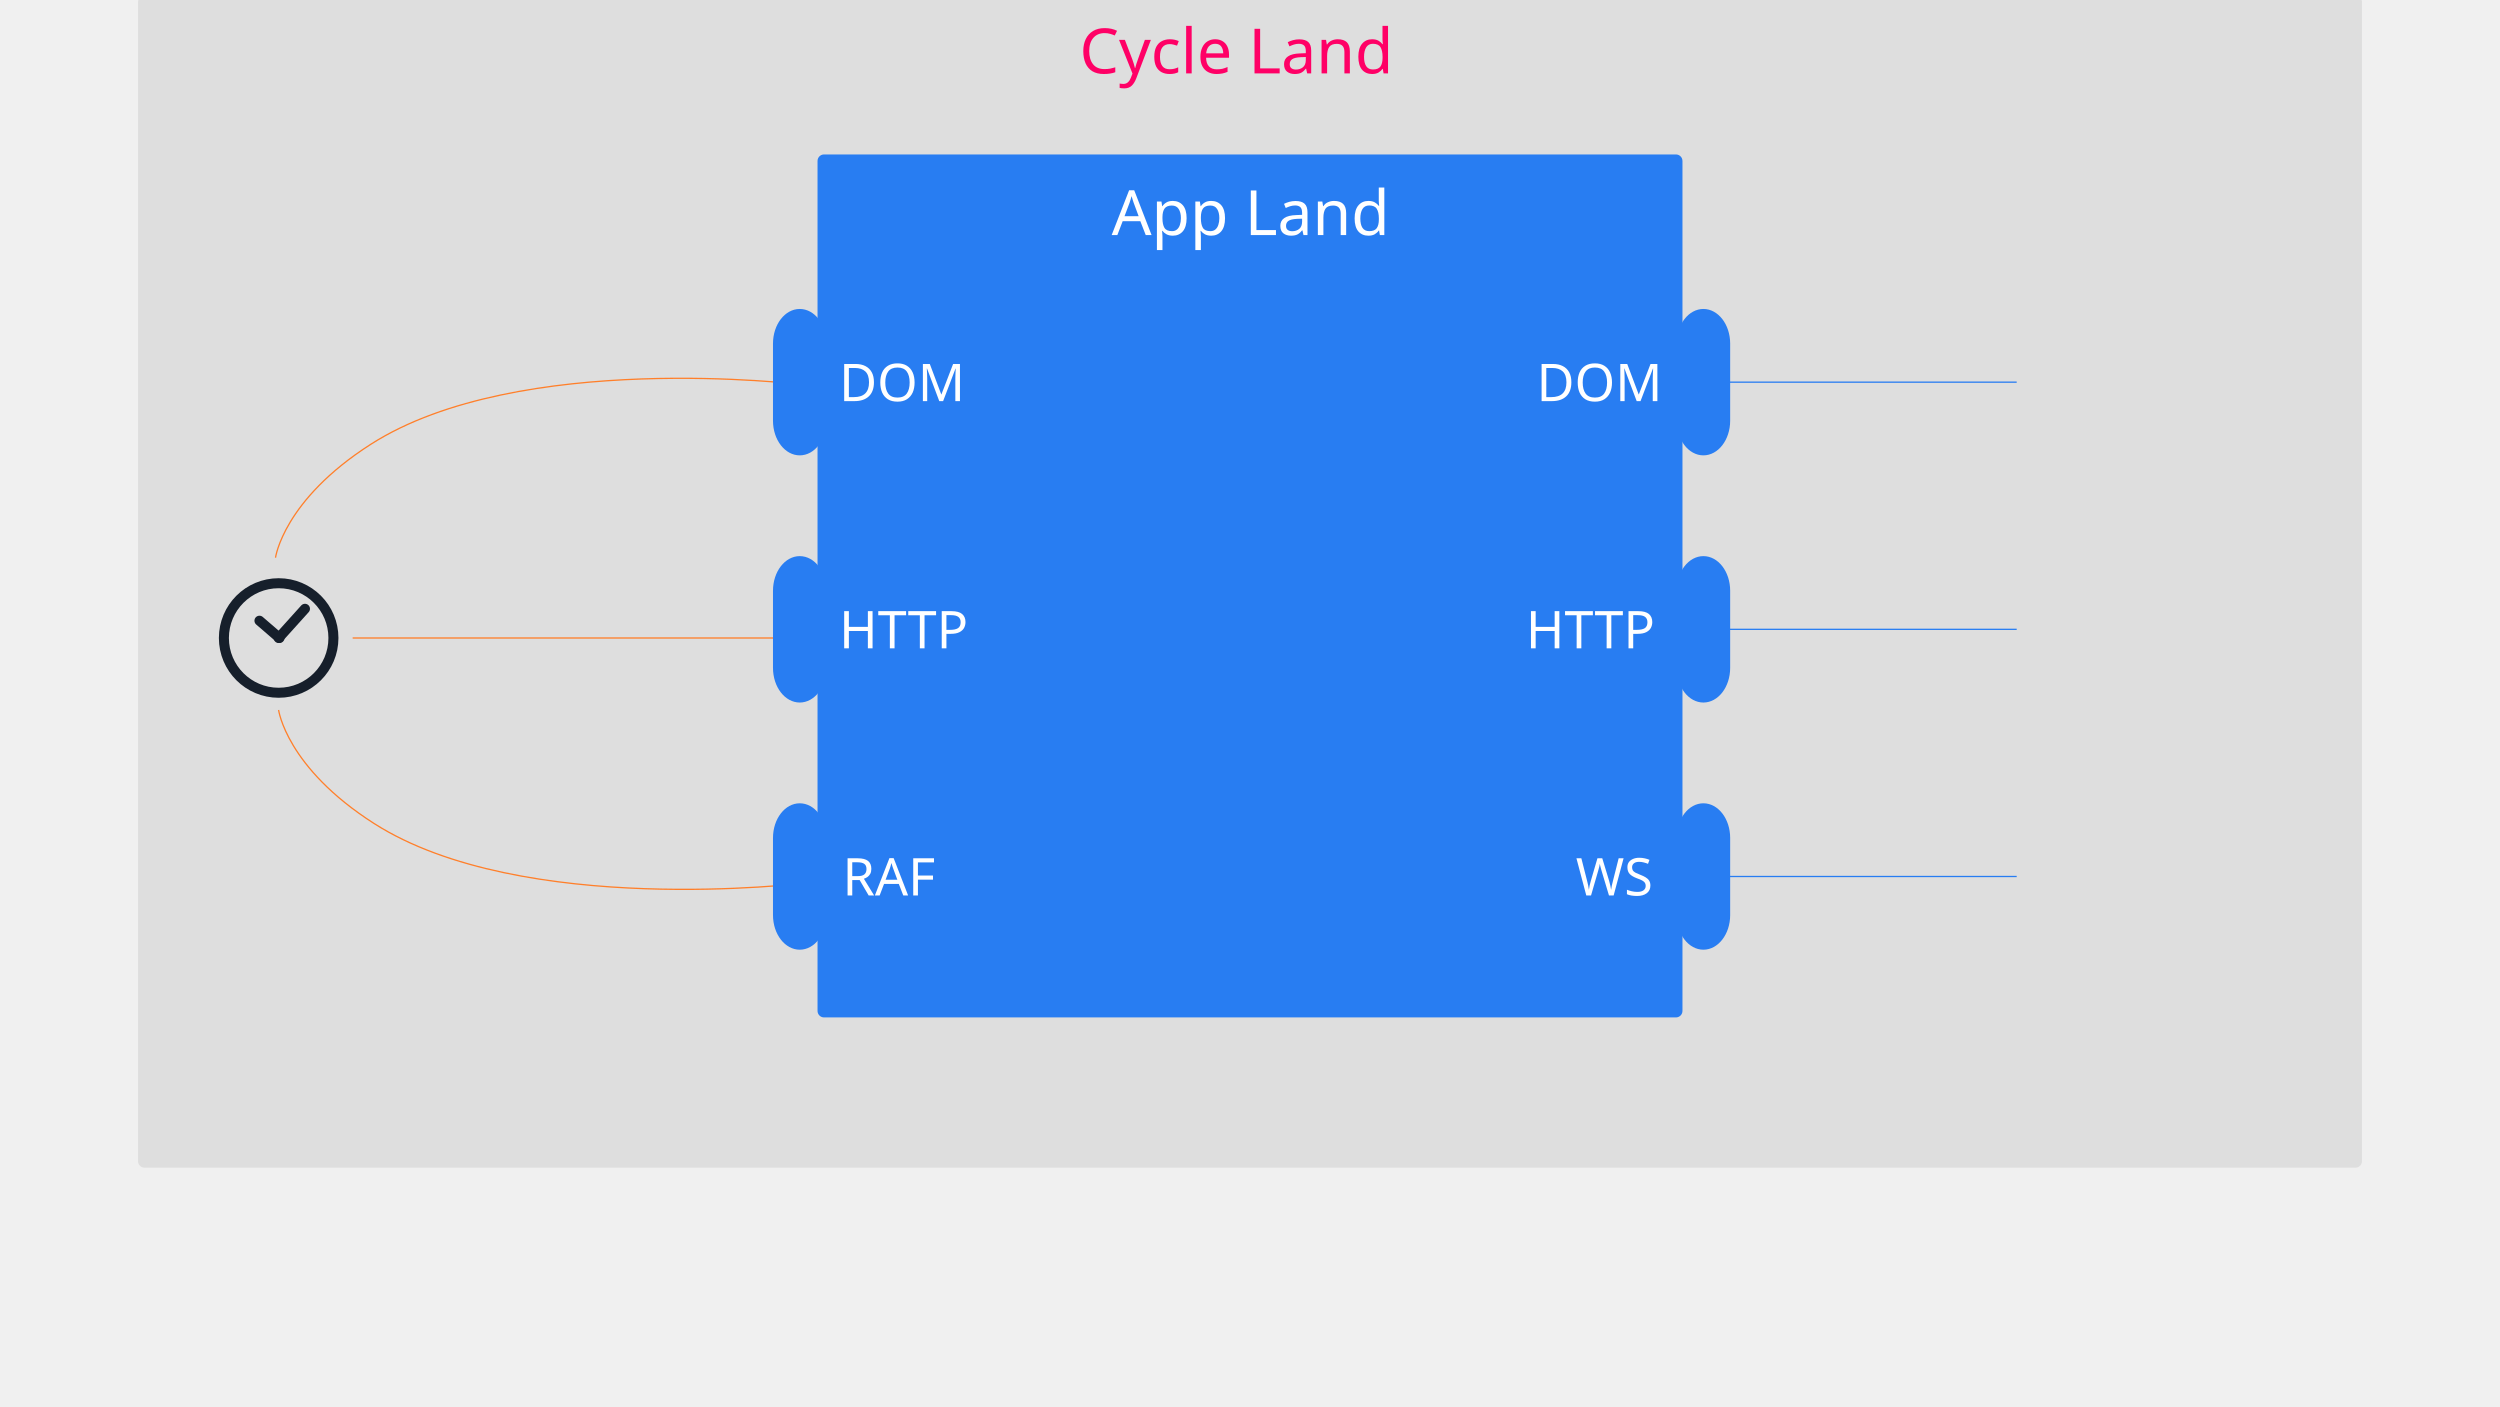
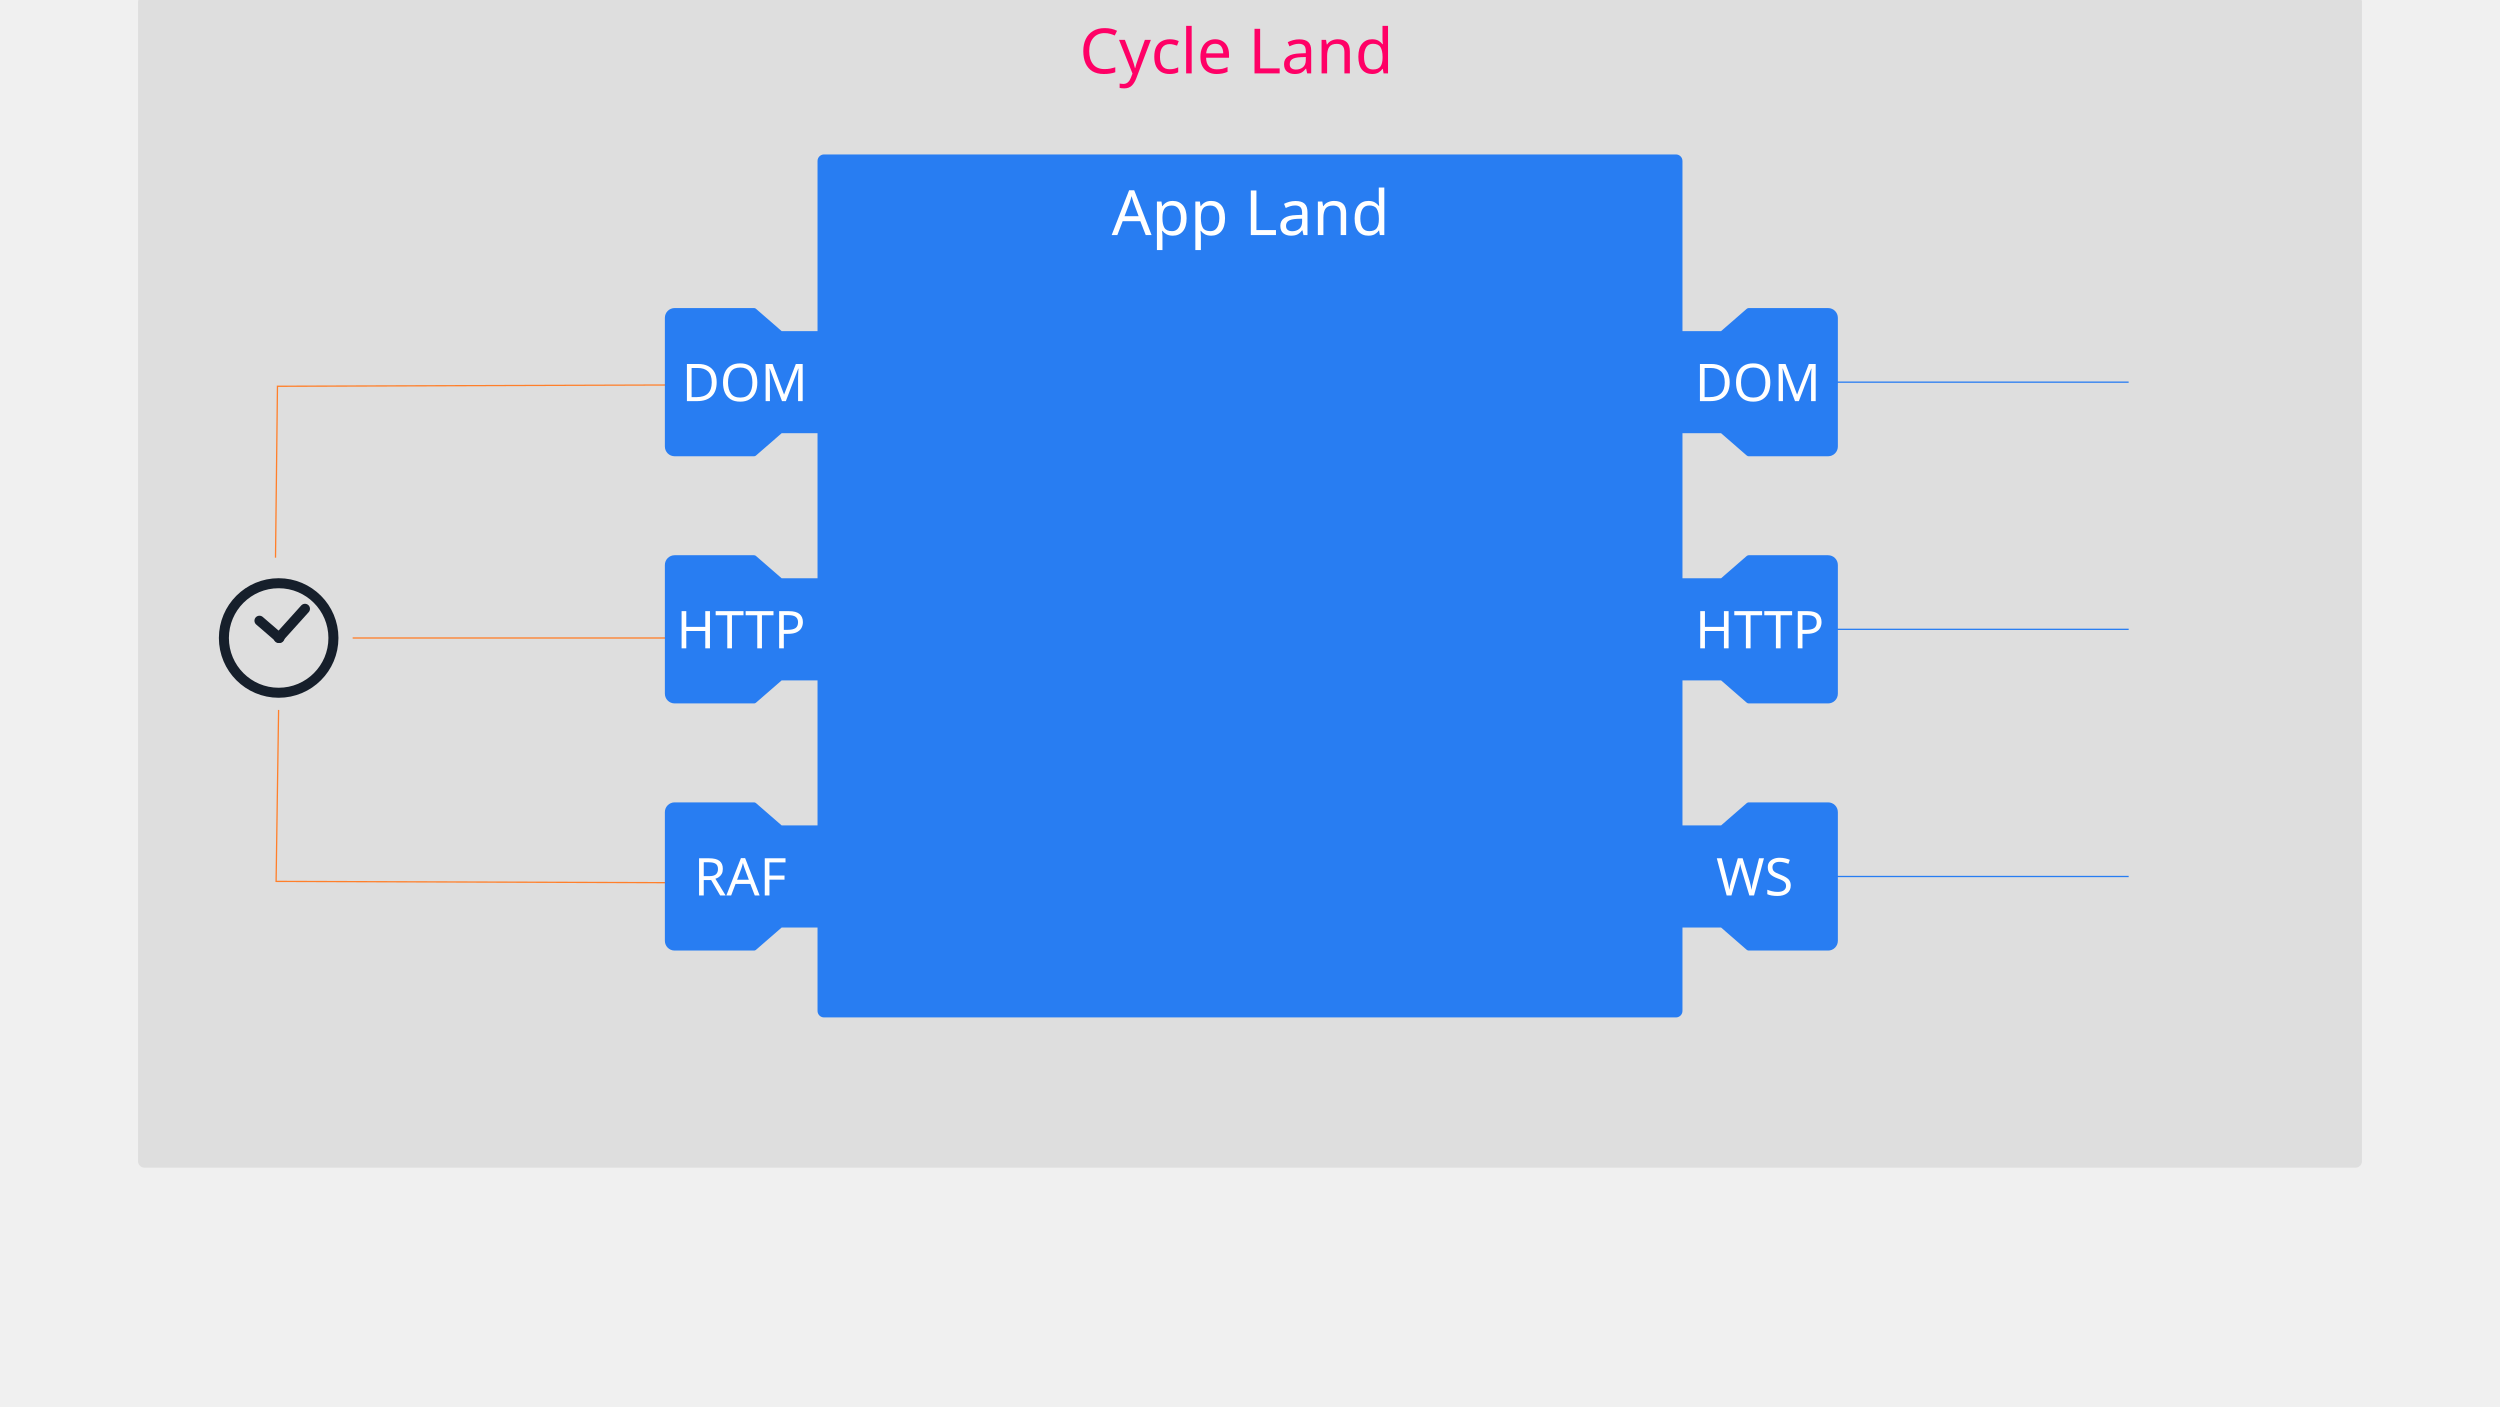
<svg xmlns="http://www.w3.org/2000/svg" width="1920" height="1080" viewBox="0 0 508 285.75" id="svg8">
  <style id="style4586">.appland{stroke-width:1;fill:#287df2;fill-opacity:1}.fwland{stroke-opacity:1;fill-opacity:1;stroke:none;fill:#dedede}.component{stroke-dasharray:7,7;stroke-dashoffset:0;stroke-width:1.5;stroke-linecap:butt;stroke:#001e47;fill:#a3caff}</style>
  <rect ry="1.323" y="-.852" x="28.046" height="238.125" width="451.908" id="rect6122" class="fwland" stroke-width="1.323" fill="#dedede" />
  <text style="line-height:6.615px" x="219.345" y="14.915" id="text6126" font-weight="400" font-size="10.583" font-family="sans-serif" letter-spacing="0" word-spacing="0" fill="#f06" stroke-width=".265">
    <tspan id="tspan6124" x="219.345" y="14.915" font-size="12.7">Cycle Land</tspan>
  </text>
  <rect class="appland" id="rect6128" width="175.754" height="175.357" x="166.123" y="31.384" ry="1.323" fill="#287df2" stroke-width=".837" />
  <text style="line-height:6.615px" x="225.891" y="47.765" id="text6132" font-weight="400" font-size="10.583" font-family="sans-serif" letter-spacing="0" word-spacing="0" fill="#fff" stroke-width=".265">
    <tspan id="tspan6130" x="225.891" y="47.765" font-size="12.7">App Land</tspan>
  </text>
  <style id="style4585" />
  <path id="use9611" d="M96.462-31.52h-.591c-.482 0-.886-.416-.886-.91a.85.85 0 0 1 .291-.64l.381-.374a.955.955 0 0 0 0-1.356l-.867-.86a.974.974 0 0 0-.68-.271.981.981 0 0 0-.68.272l-.365.365a.878.878 0 0 1-.661.3c-.497 0-.913-.405-.913-.883v-.594c0-.525-.424-.976-.953-.976h-1.181c-.529 0-.948.447-.948.976v.59c0 .478-.416.883-.914.883a.869.869 0 0 1-.645-.288l-.377-.373a.958.958 0 0 0-.68-.272.981.981 0 0 0-.68.272l-.875.855a.957.957 0 0 0 0 1.352l.366.366a.88.88 0 0 1 .303.657c0 .497-.404.91-.886.91h-.591c-.533 0-.98.415-.98.943v1.182c0 .525.447.944.98.944h.59c.483 0 .887.416.887.91a.88.88 0 0 1-.303.657l-.366.361a.957.957 0 0 0 0 1.353l.867.863a.958.958 0 0 0 .68.272.981.981 0 0 0 .68-.272l.377-.374a.863.863 0 0 1 .646-.287c.497 0 .913.404.913.882v.59c0 .525.42.976.952.976h1.182c.528 0 .948-.447.948-.975v-.591c0-.478.416-.882.913-.882.249 0 .482.109.661.3l.365.364a.981.981 0 0 0 .68.272.981.981 0 0 0 .68-.272l.867-.862a.962.962 0 0 0 0-1.357l-.38-.373a.857.857 0 0 1-.292-.641c0-.498.404-.91.886-.91h.59c.53 0 .906-.416.906-.944v-1.185c.008-.53-.369-.945-.897-.945zm-3.409 1.535a3.108 3.108 0 1 1-6.218 0 3.108 3.108 0 1 1 6.218 0z" fill="#fff" stroke="#d9d20d" stroke-width=".129" />
-   <text style="line-height:6.615px" x="170.507" y="81.508" id="text8228" font-weight="400" font-size="10.583" font-family="sans-serif" letter-spacing="0" word-spacing="0" fill="#fff" stroke-width=".265">
-     <tspan id="tspan8226" x="170.507" y="81.508">DOM</tspan>
-   </text>
-   <text style="line-height:6.615px" x="170.507" y="131.737" id="text8236" font-weight="400" font-size="10.583" font-family="sans-serif" letter-spacing="0" word-spacing="0" fill="#fff" stroke-width=".265">
-     <tspan id="tspan8234" x="170.507" y="131.737">HTTP</tspan>
-   </text>
-   <text id="text8240" y="181.956" x="171.194" style="line-height:6.615px" font-weight="400" font-size="10.583" font-family="sans-serif" letter-spacing="0" word-spacing="0" fill="#fff" stroke-width=".265">
-     <tspan y="181.956" x="171.194" id="tspan8238">RAF</tspan>
-   </text>
-   <text id="text8246" y="81.508" x="312.222" style="line-height:6.615px" font-weight="400" font-size="10.583" font-family="sans-serif" letter-spacing="0" word-spacing="0" fill="#fff" stroke-width=".265">
-     <tspan y="81.508" x="312.222" id="tspan8244">DOM</tspan>
-   </text>
-   <text id="text8254" y="131.737" x="310.062" style="line-height:6.615px" font-weight="400" font-size="10.583" font-family="sans-serif" letter-spacing="0" word-spacing="0" fill="#fff" stroke-width=".265">
-     <tspan y="131.737" x="310.062" id="tspan8252">HTTP</tspan>
-   </text>
-   <text style="line-height:6.615px" x="320.206" y="181.956" id="text8258" font-weight="400" font-size="10.583" font-family="sans-serif" letter-spacing="0" word-spacing="0" fill="#fff" stroke-width=".265">
-     <tspan id="tspan8256" x="320.206" y="181.956">WS</tspan>
-   </text>
-   <path class="stream lf" id="path8268" d="M55.982 113.324s1.564-11.687 19.4-23.069c30.043-19.173 87.447-12.12 87.447-12.12" fill="none" fill-rule="evenodd" stroke="#ff7f2a" stroke-width=".265" />
+   <path class="stream lf" id="path8268" d="M55.982 113.324l.399-34.832 106.448-.357" fill="none" fill-rule="evenodd" stroke="#ff7f2a" stroke-width=".265" />
  <path class="stream lf" id="path8270" d="M71.657 129.64h91.172" fill="none" fill-rule="evenodd" stroke="#ff7f2a" stroke-width=".265" />
-   <path class="stream lf" id="path8274" d="M347.09 77.656h62.7" fill="none" fill-rule="evenodd" stroke="#287df2" stroke-width=".265" />
-   <path class="stream vlf" id="path8276" d="M347.09 127.88h62.7" fill="none" fill-rule="evenodd" stroke="#287df2" stroke-width=".265" />
-   <path d="M347.09 178.104h62.7" id="path8260" class="stream" fill="none" fill-rule="evenodd" stroke="#287df2" stroke-width=".265" />
-   <rect id="rect8224" width="10.877" height="29.751" x="157.071" y="62.78" ry="7.038" fill="#287df2" stroke-width="2.139" stroke-linecap="round" stroke-linejoin="round" paint-order="stroke fill markers" />
-   <rect ry="7.038" y="113.004" x="157.071" height="29.751" width="10.877" id="rect8230" fill="#287df2" stroke-width="2.139" stroke-linecap="round" stroke-linejoin="round" paint-order="stroke fill markers" />
-   <path d="M56.61 144.264s1.564 11.687 19.4 23.07c30.043 19.172 87.447 12.12 87.447 12.12" id="path9455" class="stream" fill="none" fill-rule="evenodd" stroke="#ff7f2a" stroke-width=".265" />
-   <rect id="rect8232" width="10.877" height="29.751" x="157.071" y="163.229" ry="7.038" fill="#287df2" stroke-width="2.139" stroke-linecap="round" stroke-linejoin="round" paint-order="stroke fill markers" />
-   <rect ry="7.038" y="62.78" x="340.693" height="29.751" width="10.877" id="rect8242" fill="#287df2" stroke-width="2.139" stroke-linecap="round" stroke-linejoin="round" paint-order="stroke fill markers" />
-   <rect id="rect8248" width="10.877" height="29.751" x="340.693" y="113.004" ry="7.038" fill="#287df2" stroke-width="2.139" stroke-linecap="round" stroke-linejoin="round" paint-order="stroke fill markers" />
-   <rect ry="7.038" y="163.229" x="340.693" height="29.751" width="10.877" id="rect8250" fill="#287df2" stroke-width="2.139" stroke-linecap="round" stroke-linejoin="round" paint-order="stroke fill markers" />
+   <path class="stream lf" id="path8274" d="M347.09 77.656h85.454" fill="none" fill-rule="evenodd" stroke="#287df2" stroke-width=".265" />
+   <path class="stream vlf" id="path8276" d="M347.09 127.88h85.454" fill="none" fill-rule="evenodd" stroke="#287df2" stroke-width=".265" />
+   <path d="M347.09 178.104h85.454" id="path8260" class="stream" fill="none" fill-rule="evenodd" stroke="#287df2" stroke-width=".265" />
+   <path d="M56.61 144.264l-.506 34.833 107.353.357" id="path9455" class="stream" fill="none" fill-rule="evenodd" stroke="#ff7f2a" stroke-width=".265" />
  <g transform="matrix(.513 0 0 .513 -15.163 58.171)" id="g4505" stroke="#161f2b" stroke-width="3.969" stroke-linecap="round">
    <circle r="21.694" cy="139.316" cx="139.935" id="circle4499" fill="none" paint-order="stroke fill markers" />
    <path class="time-min" d="M139.935 139.316l10.419-11.564" id="path4501" fill="none" />
    <path class="time-hour" d="M140.269 139.316l-7.941-6.844" id="path4503" fill="none" />
  </g>
+   <path d="M137.086 63.26a1.32 1.32 0 0 0-1.323 1.323v26.145c0 .733.59 1.323 1.323 1.323h16.112l5.388-4.684h14.71V67.945h-14.71l-5.388-4.685z" id="rect7706" fill="#287df2" stroke="#287df2" stroke-width="1.323" stroke-linecap="round" stroke-linejoin="round" paint-order="stroke fill markers" />
+   <text style="line-height:6.615px" x="138.55" y="81.508" id="text8228" font-weight="400" font-size="10.583" letter-spacing="0" word-spacing="0" font-family="sans-serif" fill="#fff" stroke-width=".265">
+     <tspan id="tspan8226" x="138.55" y="81.508">DOM</tspan>
+   </text>
+   <path id="path8314" d="M137.086 113.484a1.32 1.32 0 0 0-1.323 1.323v26.145c0 .733.59 1.323 1.323 1.323h16.112l5.388-4.684h14.71v-19.423h-14.71l-5.388-4.684z" fill="#287df2" stroke="#287df2" stroke-width="1.323" stroke-linecap="round" stroke-linejoin="round" paint-order="stroke fill markers" />
+   <text style="line-height:6.615px" x="137.47" y="131.737" id="text8236" font-weight="400" font-size="10.583" letter-spacing="0" word-spacing="0" font-family="sans-serif" fill="#fff" stroke-width=".265">
+     <tspan id="tspan8234" x="137.47" y="131.737">HTTP</tspan>
+   </text>
+   <path d="M137.086 163.703a1.32 1.32 0 0 0-1.323 1.323v26.145c0 .733.59 1.323 1.323 1.323h16.112l5.388-4.684h14.71v-19.423h-14.71l-5.388-4.684z" id="path8316" fill="#287df2" stroke="#287df2" stroke-width="1.323" stroke-linecap="round" stroke-linejoin="round" paint-order="stroke fill markers" />
+   <text id="text8240" y="181.956" x="141.02" style="line-height:6.615px" font-weight="400" font-size="10.583" letter-spacing="0" word-spacing="0" font-family="sans-serif" fill="#fff" stroke-width=".265">
+     <tspan y="181.956" x="141.02" id="tspan8238">RAF</tspan>
+   </text>
+   <path id="path8318" d="M371.469 63.26c.733 0 1.323.59 1.323 1.323v26.145a1.32 1.32 0 0 1-1.323 1.323h-16.112l-5.388-4.684h-14.71V67.945h14.71l5.388-4.685z" fill="#287df2" stroke="#287df2" stroke-width="1.323" stroke-linecap="round" stroke-linejoin="round" paint-order="stroke fill markers" />
+   <path d="M371.469 113.484c.733 0 1.323.59 1.323 1.323v26.145a1.32 1.32 0 0 1-1.323 1.323h-16.112l-5.388-4.684h-14.71v-19.423h14.71l5.388-4.684z" id="path8320" fill="#287df2" stroke="#287df2" stroke-width="1.323" stroke-linecap="round" stroke-linejoin="round" paint-order="stroke fill markers" />
+   <path id="path8322" d="M371.469 163.703c.733 0 1.323.59 1.323 1.323v26.145a1.32 1.32 0 0 1-1.323 1.323h-16.112l-5.388-4.684h-14.71v-19.423h14.71l5.388-4.684z" fill="#287df2" stroke="#287df2" stroke-width="1.323" stroke-linecap="round" stroke-linejoin="round" paint-order="stroke fill markers" />
+   <text id="text8246" y="81.508" x="344.395" style="line-height:6.615px" font-weight="400" font-size="10.583" letter-spacing="0" word-spacing="0" font-family="sans-serif" fill="#fff" stroke-width=".265">
+     <tspan y="81.508" x="344.395" id="tspan8244">DOM</tspan>
+   </text>
+   <text id="text8254" y="131.737" x="344.458" style="line-height:6.615px" font-weight="400" font-size="10.583" letter-spacing="0" word-spacing="0" font-family="sans-serif" fill="#fff" stroke-width=".265">
+     <tspan y="131.737" x="344.458" id="tspan8252">HTTP</tspan>
+   </text>
+   <text style="line-height:6.615px" x="348.731" y="181.956" id="text8258" font-weight="400" font-size="10.583" letter-spacing="0" word-spacing="0" font-family="sans-serif" fill="#fff" stroke-width=".265">
+     <tspan id="tspan8256" x="348.731" y="181.956">WS</tspan>
+   </text>
</svg>
